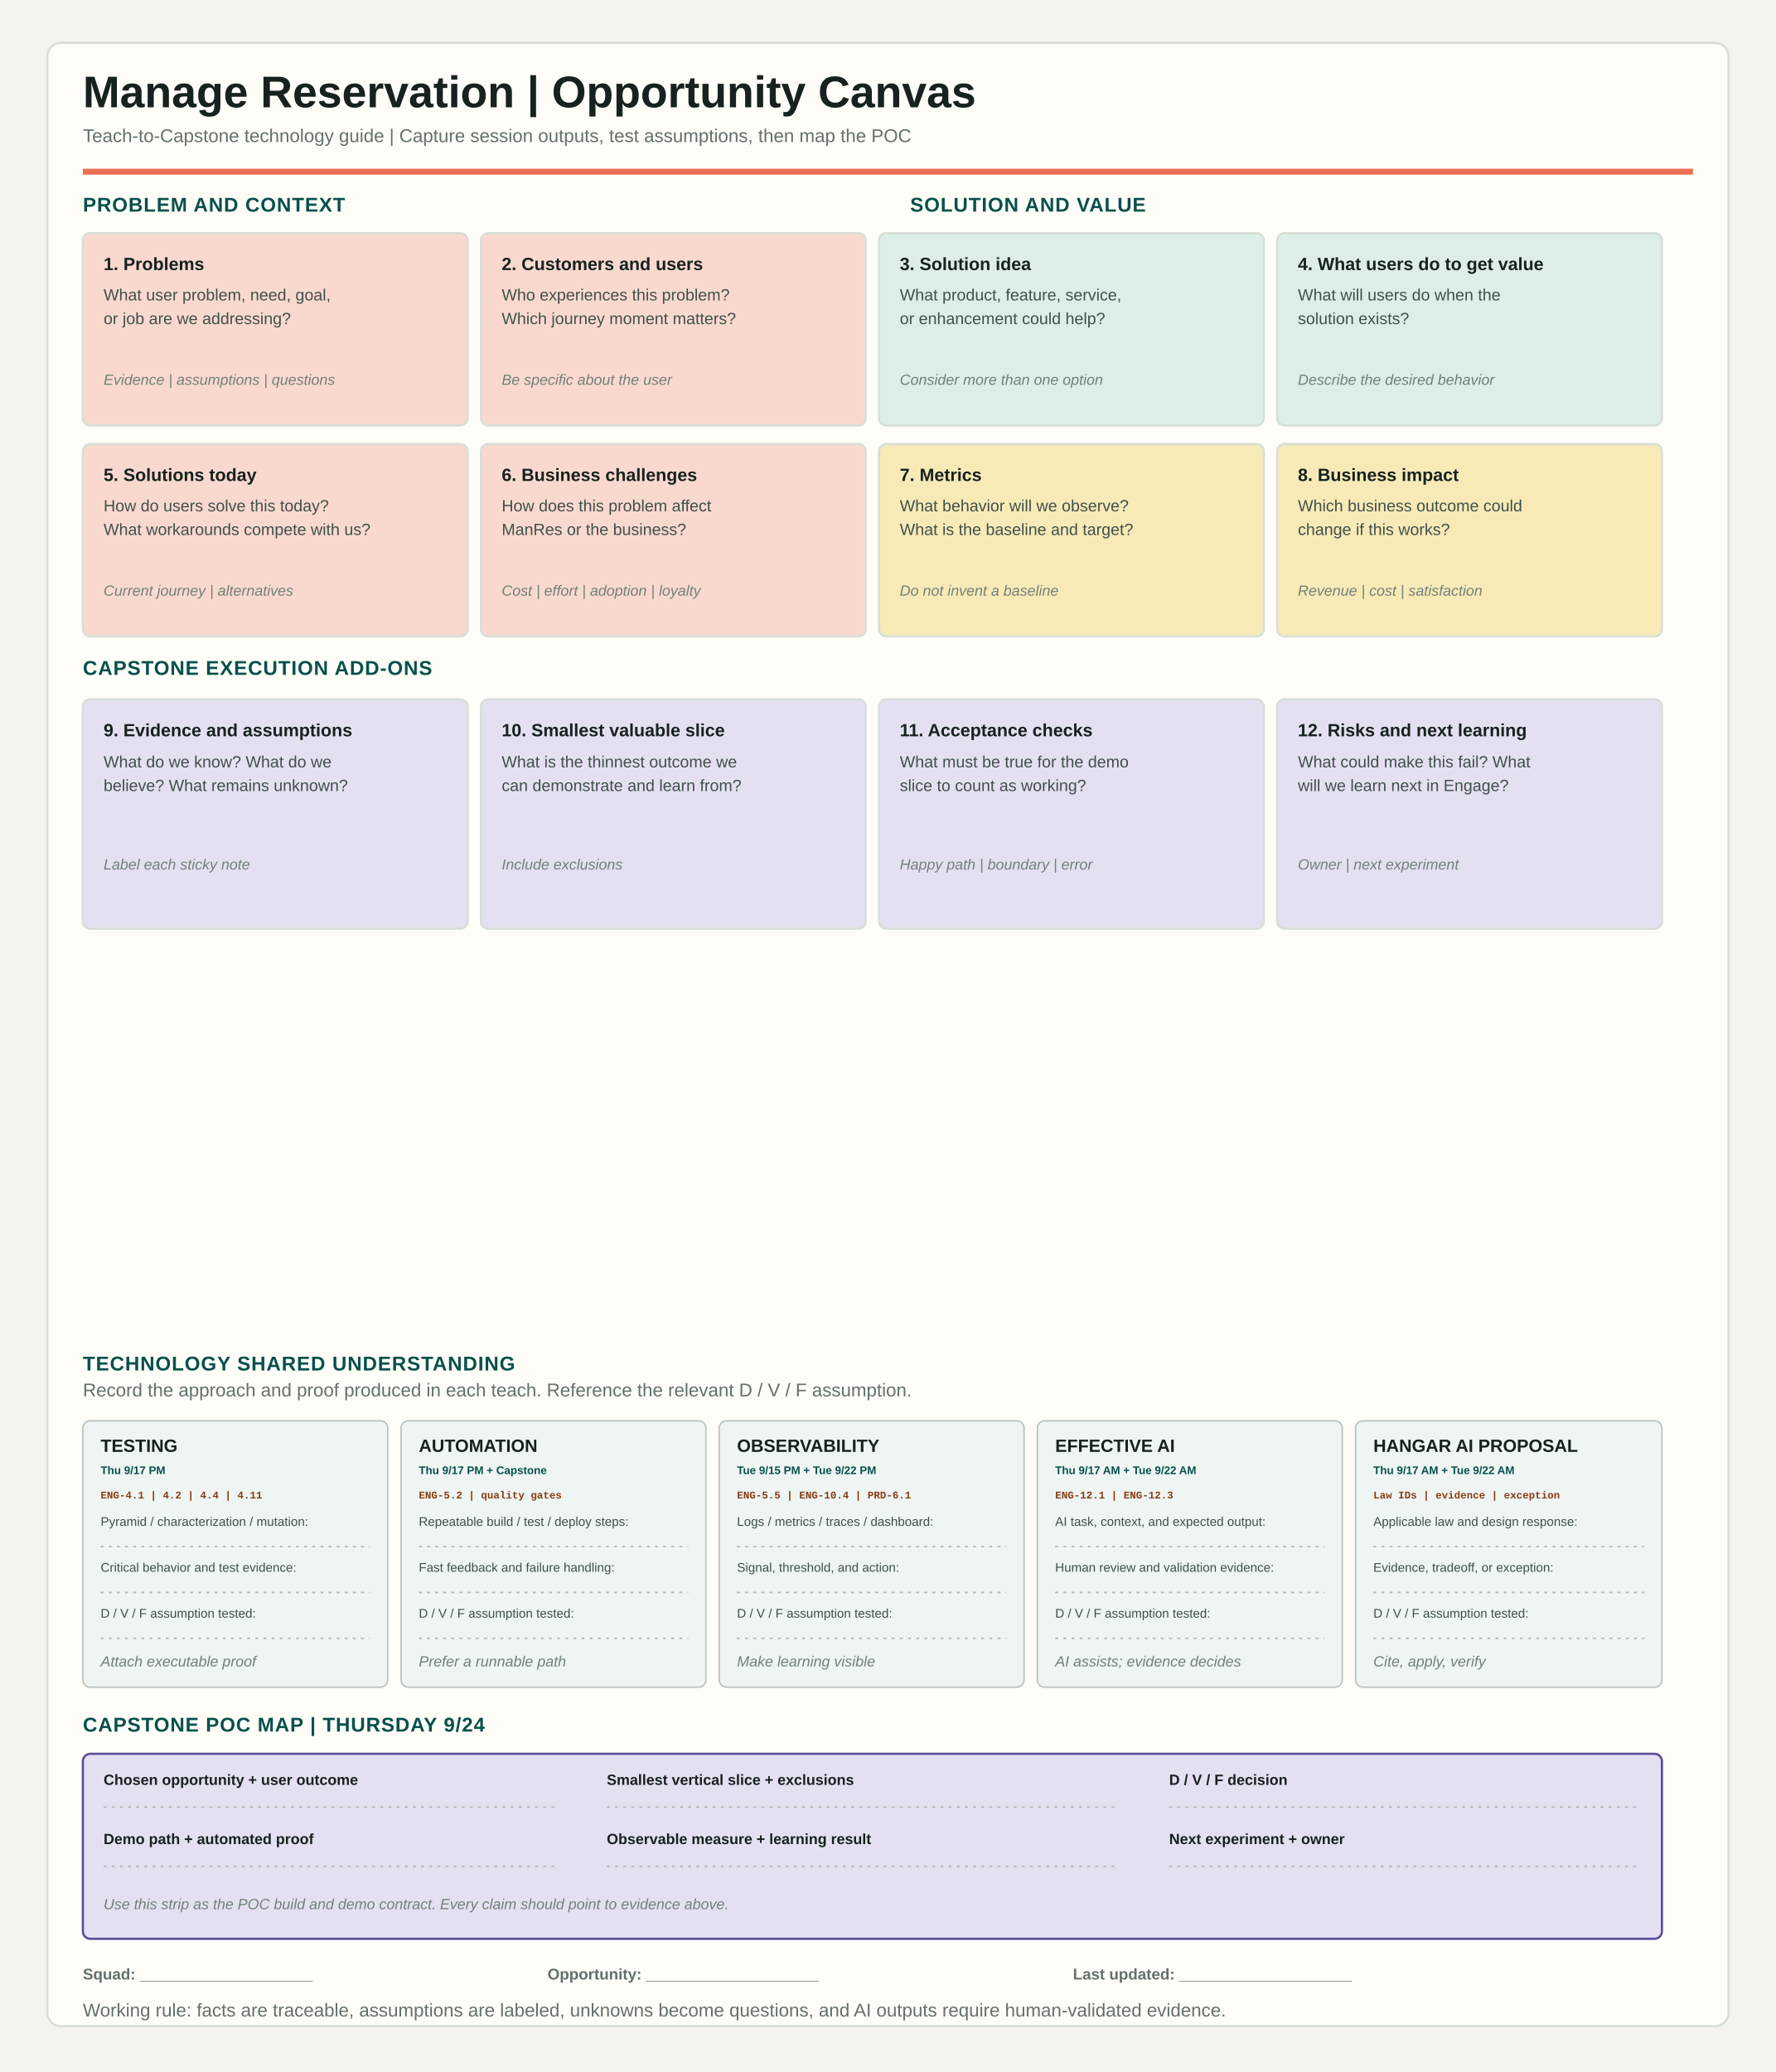
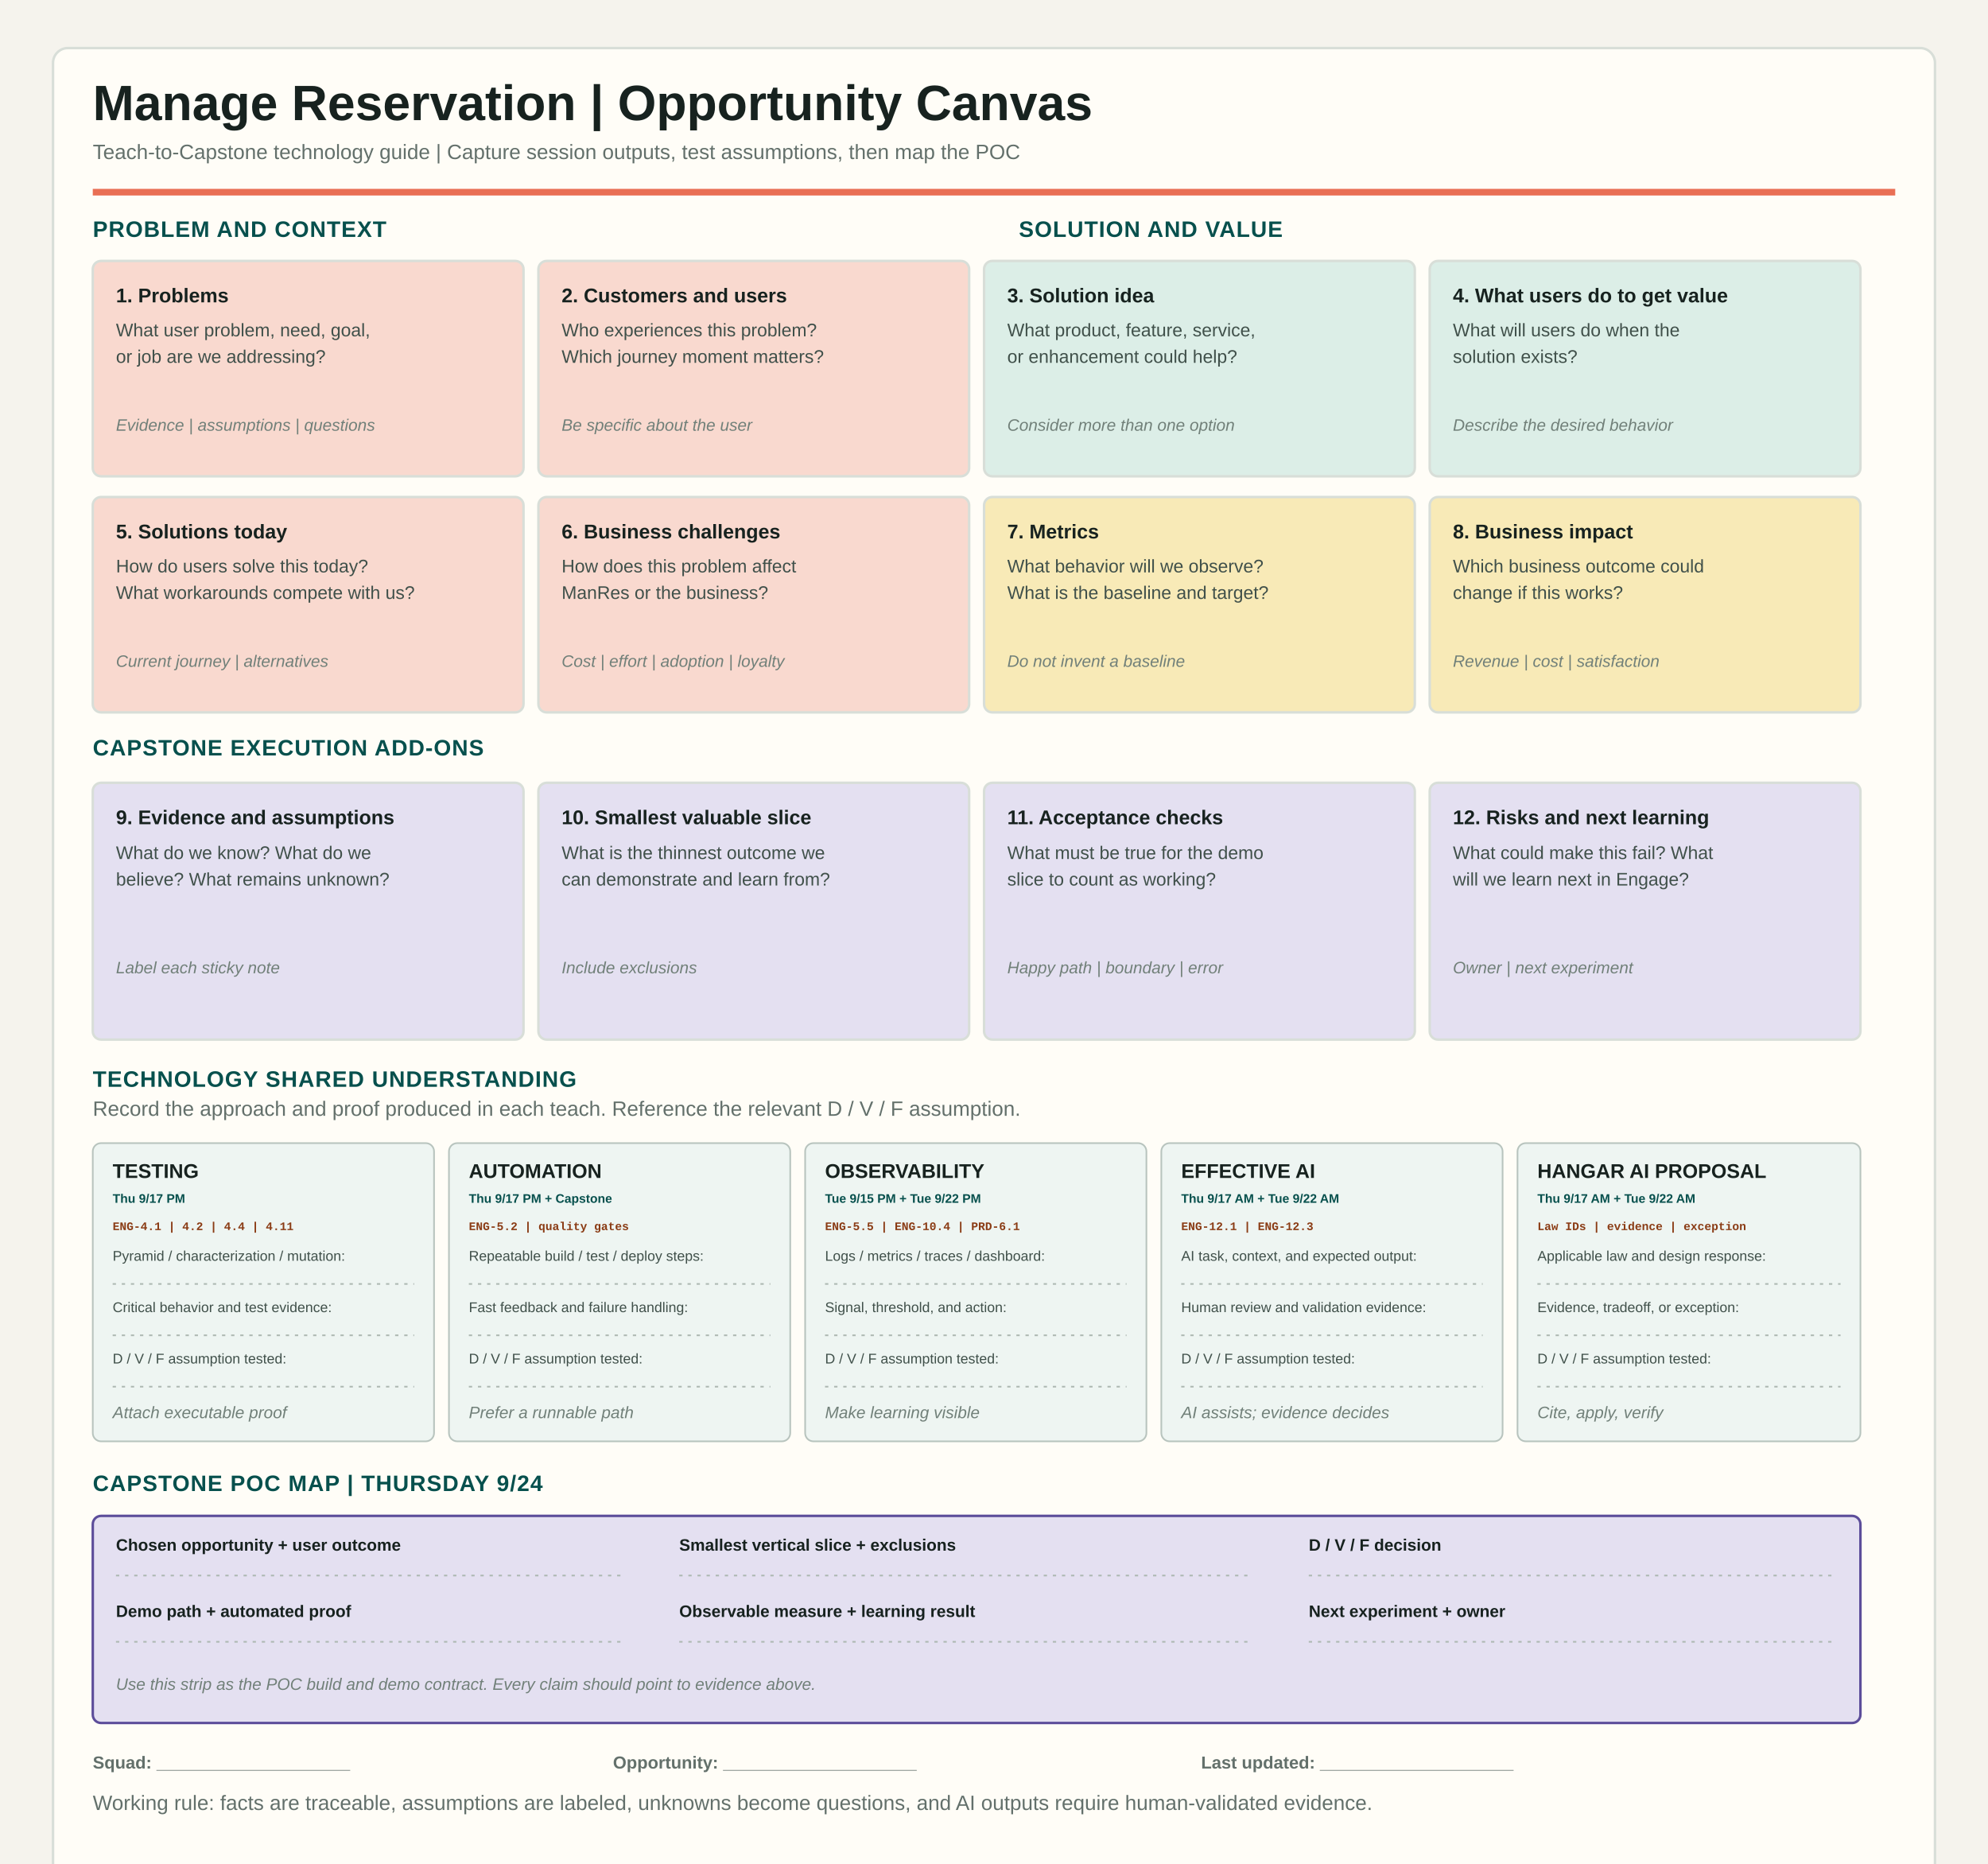
- <svg xmlns="http://www.w3.org/2000/svg" width="2400" height="2800" viewBox="0 0 2400 2800">
+ <svg xmlns="http://www.w3.org/2000/svg" width="2400" height="2250" viewBox="0 0 2400 2250">
  <rect width="2400" height="2800" fill="#f5f3ed" />
  <style>
    .title { font: 700 60px 'Arial', sans-serif; fill: #17221f; }
    .subtitle { font: 400 25px 'Arial', sans-serif; fill: #63706b; }
    .section { font: 700 27px 'Arial', sans-serif; fill: #07504d; letter-spacing: 1px; }
    .label { font: 700 24px 'Arial', sans-serif; fill: #17221f; }
    .body { font: 400 22px 'Arial', sans-serif; fill: #40504a; }
    .hint { font: italic 20px 'Arial', sans-serif; fill: #718079; }
    .footer { font: 700 21px 'Arial', sans-serif; fill: #63706b; }
    .gate-title { font: 700 30px 'Arial', sans-serif; fill: #ffffff; }
    .gate-subtitle { font: 700 17px 'Arial', sans-serif; fill: #ffffff; letter-spacing: .5px; }
    .guide-label { font: 700 20px 'Arial', sans-serif; fill: #17221f; }
    .guide { font: 400 17px 'Arial', sans-serif; fill: #40504a; }
    .session { font: 700 15px 'Arial', sans-serif; fill: #07504d; }
    .law { font: 700 14px 'Courier New', monospace; fill: #8a3b14; }
    .write-line { stroke: #aeb9b3; stroke-width: 2; stroke-dasharray: 4 7; }
  </style>
  <rect x="64" y="58" width="2272" height="2680" rx="18" fill="#fffdf7" stroke="#d8ded8" stroke-width="3" />
  <text x="112" y="145" class="title">Manage Reservation | Opportunity Canvas</text>
  <text x="112" y="192" class="subtitle">Teach-to-Capstone technology guide | Capture session outputs, test assumptions, then map the POC</text>
  <line x1="112" y1="232" x2="2288" y2="232" stroke="#e96f55" stroke-width="8" />
  <text x="112" y="286" class="section">PROBLEM AND CONTEXT</text>
  <text x="1230" y="286" class="section">SOLUTION AND VALUE</text>
  <g stroke="#d8ded8" stroke-width="3">
    <rect x="112" y="315" width="520" height="260" rx="10" fill="#f9d9cf" />
    <rect x="650" y="315" width="520" height="260" rx="10" fill="#f9d9cf" />
    <rect x="1188" y="315" width="520" height="260" rx="10" fill="#dceee7" />
    <rect x="1726" y="315" width="520" height="260" rx="10" fill="#dceee7" />
    <rect x="112" y="600" width="520" height="260" rx="10" fill="#f9d9cf" />
    <rect x="650" y="600" width="520" height="260" rx="10" fill="#f9d9cf" />
    <rect x="1188" y="600" width="520" height="260" rx="10" fill="#f8eab7" />
    <rect x="1726" y="600" width="520" height="260" rx="10" fill="#f8eab7" />
  </g>
  <text x="140" y="365" class="label">1. Problems</text>
  <text x="140" y="406" class="body">What user problem, need, goal,</text>
  <text x="140" y="438" class="body">or job are we addressing?</text>
  <text x="140" y="520" class="hint">Evidence | assumptions | questions</text>
  <text x="678" y="365" class="label">2. Customers and users</text>
  <text x="678" y="406" class="body">Who experiences this problem?</text>
  <text x="678" y="438" class="body">Which journey moment matters?</text>
  <text x="678" y="520" class="hint">Be specific about the user</text>
  <text x="1216" y="365" class="label">3. Solution idea</text>
  <text x="1216" y="406" class="body">What product, feature, service,</text>
  <text x="1216" y="438" class="body">or enhancement could help?</text>
  <text x="1216" y="520" class="hint">Consider more than one option</text>
  <text x="1754" y="365" class="label">4. What users do to get value</text>
  <text x="1754" y="406" class="body">What will users do when the</text>
  <text x="1754" y="438" class="body">solution exists?</text>
  <text x="1754" y="520" class="hint">Describe the desired behavior</text>
  <text x="140" y="650" class="label">5. Solutions today</text>
  <text x="140" y="691" class="body">How do users solve this today?</text>
  <text x="140" y="723" class="body">What workarounds compete with us?</text>
  <text x="140" y="805" class="hint">Current journey | alternatives</text>
  <text x="678" y="650" class="label">6. Business challenges</text>
  <text x="678" y="691" class="body">How does this problem affect</text>
  <text x="678" y="723" class="body">ManRes or the business?</text>
  <text x="678" y="805" class="hint">Cost | effort | adoption | loyalty</text>
  <text x="1216" y="650" class="label">7. Metrics</text>
  <text x="1216" y="691" class="body">What behavior will we observe?</text>
  <text x="1216" y="723" class="body">What is the baseline and target?</text>
  <text x="1216" y="805" class="hint">Do not invent a baseline</text>
  <text x="1754" y="650" class="label">8. Business impact</text>
  <text x="1754" y="691" class="body">Which business outcome could</text>
  <text x="1754" y="723" class="body">change if this works?</text>
  <text x="1754" y="805" class="hint">Revenue | cost | satisfaction</text>
  <text x="112" y="912" class="section">CAPSTONE EXECUTION ADD-ONS</text>
  <g stroke="#d8ded8" stroke-width="3">
    <rect x="112" y="945" width="520" height="310" rx="10" fill="#e4e0f1" />
    <rect x="650" y="945" width="520" height="310" rx="10" fill="#e4e0f1" />
    <rect x="1188" y="945" width="520" height="310" rx="10" fill="#e4e0f1" />
    <rect x="1726" y="945" width="520" height="310" rx="10" fill="#e4e0f1" />
  </g>
  <text x="140" y="995" class="label">9. Evidence and assumptions</text>
  <text x="140" y="1037" class="body">What do we know? What do we</text>
  <text x="140" y="1069" class="body">believe? What remains unknown?</text>
  <text x="140" y="1175" class="hint">Label each sticky note</text>
  <text x="678" y="995" class="label">10. Smallest valuable slice</text>
  <text x="678" y="1037" class="body">What is the thinnest outcome we</text>
  <text x="678" y="1069" class="body">can demonstrate and learn from?</text>
  <text x="678" y="1175" class="hint">Include exclusions</text>
  <text x="1216" y="995" class="label">11. Acceptance checks</text>
  <text x="1216" y="1037" class="body">What must be true for the demo</text>
  <text x="1216" y="1069" class="body">slice to count as working?</text>
  <text x="1216" y="1175" class="hint">Happy path | boundary | error</text>
  <text x="1754" y="995" class="label">12. Risks and next learning</text>
  <text x="1754" y="1037" class="body">What could make this fail? What</text>
  <text x="1754" y="1069" class="body">will we learn next in Engage?</text>
  <text x="1754" y="1175" class="hint">Owner | next experiment</text>
-   <text x="112" y="1852" class="section">TECHNOLOGY SHARED UNDERSTANDING</text>
-   <text x="112" y="1887" class="subtitle">Record the approach and proof produced in each teach. Reference the relevant D / V / F assumption.</text>
-   <g stroke="#b8c4be" stroke-width="2">
-     <rect x="112" y="1920" width="412" height="360" rx="10" fill="#eef5f2" />
-     <rect x="542" y="1920" width="412" height="360" rx="10" fill="#eef5f2" />
-     <rect x="972" y="1920" width="412" height="360" rx="10" fill="#eef5f2" />
-     <rect x="1402" y="1920" width="412" height="360" rx="10" fill="#eef5f2" />
-     <rect x="1832" y="1920" width="414" height="360" rx="10" fill="#eef5f2" />
+   <g transform="translate(0 -540)">
+     <text x="112" y="1852" class="section">TECHNOLOGY SHARED UNDERSTANDING</text>
+     <text x="112" y="1887" class="subtitle">Record the approach and proof produced in each teach. Reference the relevant D / V / F assumption.</text>
+     <g stroke="#b8c4be" stroke-width="2">
+       <rect x="112" y="1920" width="412" height="360" rx="10" fill="#eef5f2" />
+       <rect x="542" y="1920" width="412" height="360" rx="10" fill="#eef5f2" />
+       <rect x="972" y="1920" width="412" height="360" rx="10" fill="#eef5f2" />
+       <rect x="1402" y="1920" width="412" height="360" rx="10" fill="#eef5f2" />
+       <rect x="1832" y="1920" width="414" height="360" rx="10" fill="#eef5f2" />
+     </g>
+     <text x="136" y="1962" class="label">TESTING</text>
+     <text x="136" y="1992" class="session">Thu 9/17 PM</text>
+     <text x="136" y="2025" class="law">ENG-4.1 | 4.2 | 4.4 | 4.11</text>
+     <text x="136" y="2062" class="guide">Pyramid / characterization / mutation:</text>
+     <line x1="136" y1="2090" x2="500" y2="2090" class="write-line" />
+     <text x="136" y="2124" class="guide">Critical behavior and test evidence:</text>
+     <line x1="136" y1="2152" x2="500" y2="2152" class="write-line" />
+     <text x="136" y="2186" class="guide">D / V / F assumption tested:</text>
+     <line x1="136" y1="2214" x2="500" y2="2214" class="write-line" />
+     <text x="136" y="2252" class="hint">Attach executable proof</text>
+     <text x="566" y="1962" class="label">AUTOMATION</text>
+     <text x="566" y="1992" class="session">Thu 9/17 PM + Capstone</text>
+     <text x="566" y="2025" class="law">ENG-5.2 | quality gates</text>
+     <text x="566" y="2062" class="guide">Repeatable build / test / deploy steps:</text>
+     <line x1="566" y1="2090" x2="930" y2="2090" class="write-line" />
+     <text x="566" y="2124" class="guide">Fast feedback and failure handling:</text>
+     <line x1="566" y1="2152" x2="930" y2="2152" class="write-line" />
+     <text x="566" y="2186" class="guide">D / V / F assumption tested:</text>
+     <line x1="566" y1="2214" x2="930" y2="2214" class="write-line" />
+     <text x="566" y="2252" class="hint">Prefer a runnable path</text>
+     <text x="996" y="1962" class="label">OBSERVABILITY</text>
+     <text x="996" y="1992" class="session">Tue 9/15 PM + Tue 9/22 PM</text>
+     <text x="996" y="2025" class="law">ENG-5.5 | ENG-10.4 | PRD-6.1</text>
+     <text x="996" y="2062" class="guide">Logs / metrics / traces / dashboard:</text>
+     <line x1="996" y1="2090" x2="1360" y2="2090" class="write-line" />
+     <text x="996" y="2124" class="guide">Signal, threshold, and action:</text>
+     <line x1="996" y1="2152" x2="1360" y2="2152" class="write-line" />
+     <text x="996" y="2186" class="guide">D / V / F assumption tested:</text>
+     <line x1="996" y1="2214" x2="1360" y2="2214" class="write-line" />
+     <text x="996" y="2252" class="hint">Make learning visible</text>
+     <text x="1426" y="1962" class="label">EFFECTIVE AI</text>
+     <text x="1426" y="1992" class="session">Thu 9/17 AM + Tue 9/22 AM</text>
+     <text x="1426" y="2025" class="law">ENG-12.1 | ENG-12.3</text>
+     <text x="1426" y="2062" class="guide">AI task, context, and expected output:</text>
+     <line x1="1426" y1="2090" x2="1790" y2="2090" class="write-line" />
+     <text x="1426" y="2124" class="guide">Human review and validation evidence:</text>
+     <line x1="1426" y1="2152" x2="1790" y2="2152" class="write-line" />
+     <text x="1426" y="2186" class="guide">D / V / F assumption tested:</text>
+     <line x1="1426" y1="2214" x2="1790" y2="2214" class="write-line" />
+     <text x="1426" y="2252" class="hint">AI assists; evidence decides</text>
+     <text x="1856" y="1962" class="label">HANGAR AI PROPOSAL</text>
+     <text x="1856" y="1992" class="session">Thu 9/17 AM + Tue 9/22 AM</text>
+     <text x="1856" y="2025" class="law">Law IDs | evidence | exception</text>
+     <text x="1856" y="2062" class="guide">Applicable law and design response:</text>
+     <line x1="1856" y1="2090" x2="2222" y2="2090" class="write-line" />
+     <text x="1856" y="2124" class="guide">Evidence, tradeoff, or exception:</text>
+     <line x1="1856" y1="2152" x2="2222" y2="2152" class="write-line" />
+     <text x="1856" y="2186" class="guide">D / V / F assumption tested:</text>
+     <line x1="1856" y1="2214" x2="2222" y2="2214" class="write-line" />
+     <text x="1856" y="2252" class="hint">Cite, apply, verify</text>
  </g>
-   <text x="136" y="1962" class="label">TESTING</text>
-   <text x="136" y="1992" class="session">Thu 9/17 PM</text>
-   <text x="136" y="2025" class="law">ENG-4.1 | 4.2 | 4.4 | 4.11</text>
-   <text x="136" y="2062" class="guide">Pyramid / characterization / mutation:</text>
-   <line x1="136" y1="2090" x2="500" y2="2090" class="write-line" />
-   <text x="136" y="2124" class="guide">Critical behavior and test evidence:</text>
-   <line x1="136" y1="2152" x2="500" y2="2152" class="write-line" />
-   <text x="136" y="2186" class="guide">D / V / F assumption tested:</text>
-   <line x1="136" y1="2214" x2="500" y2="2214" class="write-line" />
-   <text x="136" y="2252" class="hint">Attach executable proof</text>
-   <text x="566" y="1962" class="label">AUTOMATION</text>
-   <text x="566" y="1992" class="session">Thu 9/17 PM + Capstone</text>
-   <text x="566" y="2025" class="law">ENG-5.2 | quality gates</text>
-   <text x="566" y="2062" class="guide">Repeatable build / test / deploy steps:</text>
-   <line x1="566" y1="2090" x2="930" y2="2090" class="write-line" />
-   <text x="566" y="2124" class="guide">Fast feedback and failure handling:</text>
-   <line x1="566" y1="2152" x2="930" y2="2152" class="write-line" />
-   <text x="566" y="2186" class="guide">D / V / F assumption tested:</text>
-   <line x1="566" y1="2214" x2="930" y2="2214" class="write-line" />
-   <text x="566" y="2252" class="hint">Prefer a runnable path</text>
-   <text x="996" y="1962" class="label">OBSERVABILITY</text>
-   <text x="996" y="1992" class="session">Tue 9/15 PM + Tue 9/22 PM</text>
-   <text x="996" y="2025" class="law">ENG-5.5 | ENG-10.4 | PRD-6.1</text>
-   <text x="996" y="2062" class="guide">Logs / metrics / traces / dashboard:</text>
-   <line x1="996" y1="2090" x2="1360" y2="2090" class="write-line" />
-   <text x="996" y="2124" class="guide">Signal, threshold, and action:</text>
-   <line x1="996" y1="2152" x2="1360" y2="2152" class="write-line" />
-   <text x="996" y="2186" class="guide">D / V / F assumption tested:</text>
-   <line x1="996" y1="2214" x2="1360" y2="2214" class="write-line" />
-   <text x="996" y="2252" class="hint">Make learning visible</text>
-   <text x="1426" y="1962" class="label">EFFECTIVE AI</text>
-   <text x="1426" y="1992" class="session">Thu 9/17 AM + Tue 9/22 AM</text>
-   <text x="1426" y="2025" class="law">ENG-12.1 | ENG-12.3</text>
-   <text x="1426" y="2062" class="guide">AI task, context, and expected output:</text>
-   <line x1="1426" y1="2090" x2="1790" y2="2090" class="write-line" />
-   <text x="1426" y="2124" class="guide">Human review and validation evidence:</text>
-   <line x1="1426" y1="2152" x2="1790" y2="2152" class="write-line" />
-   <text x="1426" y="2186" class="guide">D / V / F assumption tested:</text>
-   <line x1="1426" y1="2214" x2="1790" y2="2214" class="write-line" />
-   <text x="1426" y="2252" class="hint">AI assists; evidence decides</text>
-   <text x="1856" y="1962" class="label">HANGAR AI PROPOSAL</text>
-   <text x="1856" y="1992" class="session">Thu 9/17 AM + Tue 9/22 AM</text>
-   <text x="1856" y="2025" class="law">Law IDs | evidence | exception</text>
-   <text x="1856" y="2062" class="guide">Applicable law and design response:</text>
-   <line x1="1856" y1="2090" x2="2222" y2="2090" class="write-line" />
-   <text x="1856" y="2124" class="guide">Evidence, tradeoff, or exception:</text>
-   <line x1="1856" y1="2152" x2="2222" y2="2152" class="write-line" />
-   <text x="1856" y="2186" class="guide">D / V / F assumption tested:</text>
-   <line x1="1856" y1="2214" x2="2222" y2="2214" class="write-line" />
-   <text x="1856" y="2252" class="hint">Cite, apply, verify</text>
-   <text x="112" y="2340" class="section">CAPSTONE POC MAP | THURSDAY 9/24</text>
-   <rect x="112" y="2370" width="2134" height="250" rx="10" fill="#e4e0f1" stroke="#5c4d9a" stroke-width="3" />
-   <text x="140" y="2412" class="guide-label">Chosen opportunity + user outcome</text>
-   <line x1="140" y1="2442" x2="750" y2="2442" class="write-line" />
-   <text x="820" y="2412" class="guide-label">Smallest vertical slice + exclusions</text>
-   <line x1="820" y1="2442" x2="1510" y2="2442" class="write-line" />
-   <text x="1580" y="2412" class="guide-label">D / V / F decision</text>
-   <line x1="1580" y1="2442" x2="2218" y2="2442" class="write-line" />
-   <text x="140" y="2492" class="guide-label">Demo path + automated proof</text>
-   <line x1="140" y1="2522" x2="750" y2="2522" class="write-line" />
-   <text x="820" y="2492" class="guide-label">Observable measure + learning result</text>
-   <line x1="820" y1="2522" x2="1510" y2="2522" class="write-line" />
-   <text x="1580" y="2492" class="guide-label">Next experiment + owner</text>
-   <line x1="1580" y1="2522" x2="2218" y2="2522" class="write-line" />
-   <text x="140" y="2580" class="hint">Use this strip as the POC build and demo contract. Every claim should point to evidence above.</text>
-   <text x="112" y="2675" class="footer">Squad: ____________________</text>
-   <text x="740" y="2675" class="footer">Opportunity: ____________________</text>
-   <text x="1450" y="2675" class="footer">Last updated: ____________________</text>
-   <text x="112" y="2725" class="subtitle">Working rule: facts are traceable, assumptions are labeled, unknowns become questions, and AI outputs require human-validated evidence.</text>
+   <g transform="translate(0 -540)">
+     <text x="112" y="2340" class="section">CAPSTONE POC MAP | THURSDAY 9/24</text>
+     <rect x="112" y="2370" width="2134" height="250" rx="10" fill="#e4e0f1" stroke="#5c4d9a" stroke-width="3" />
+     <text x="140" y="2412" class="guide-label">Chosen opportunity + user outcome</text>
+     <line x1="140" y1="2442" x2="750" y2="2442" class="write-line" />
+     <text x="820" y="2412" class="guide-label">Smallest vertical slice + exclusions</text>
+     <line x1="820" y1="2442" x2="1510" y2="2442" class="write-line" />
+     <text x="1580" y="2412" class="guide-label">D / V / F decision</text>
+     <line x1="1580" y1="2442" x2="2218" y2="2442" class="write-line" />
+     <text x="140" y="2492" class="guide-label">Demo path + automated proof</text>
+     <line x1="140" y1="2522" x2="750" y2="2522" class="write-line" />
+     <text x="820" y="2492" class="guide-label">Observable measure + learning result</text>
+     <line x1="820" y1="2522" x2="1510" y2="2522" class="write-line" />
+     <text x="1580" y="2492" class="guide-label">Next experiment + owner</text>
+     <line x1="1580" y1="2522" x2="2218" y2="2522" class="write-line" />
+     <text x="140" y="2580" class="hint">Use this strip as the POC build and demo contract. Every claim should point to evidence above.</text>
+     <text x="112" y="2675" class="footer">Squad: ____________________</text>
+     <text x="740" y="2675" class="footer">Opportunity: ____________________</text>
+     <text x="1450" y="2675" class="footer">Last updated: ____________________</text>
+     <text x="112" y="2725" class="subtitle">Working rule: facts are traceable, assumptions are labeled, unknowns become questions, and AI outputs require human-validated evidence.</text>
+   </g>
</svg>
